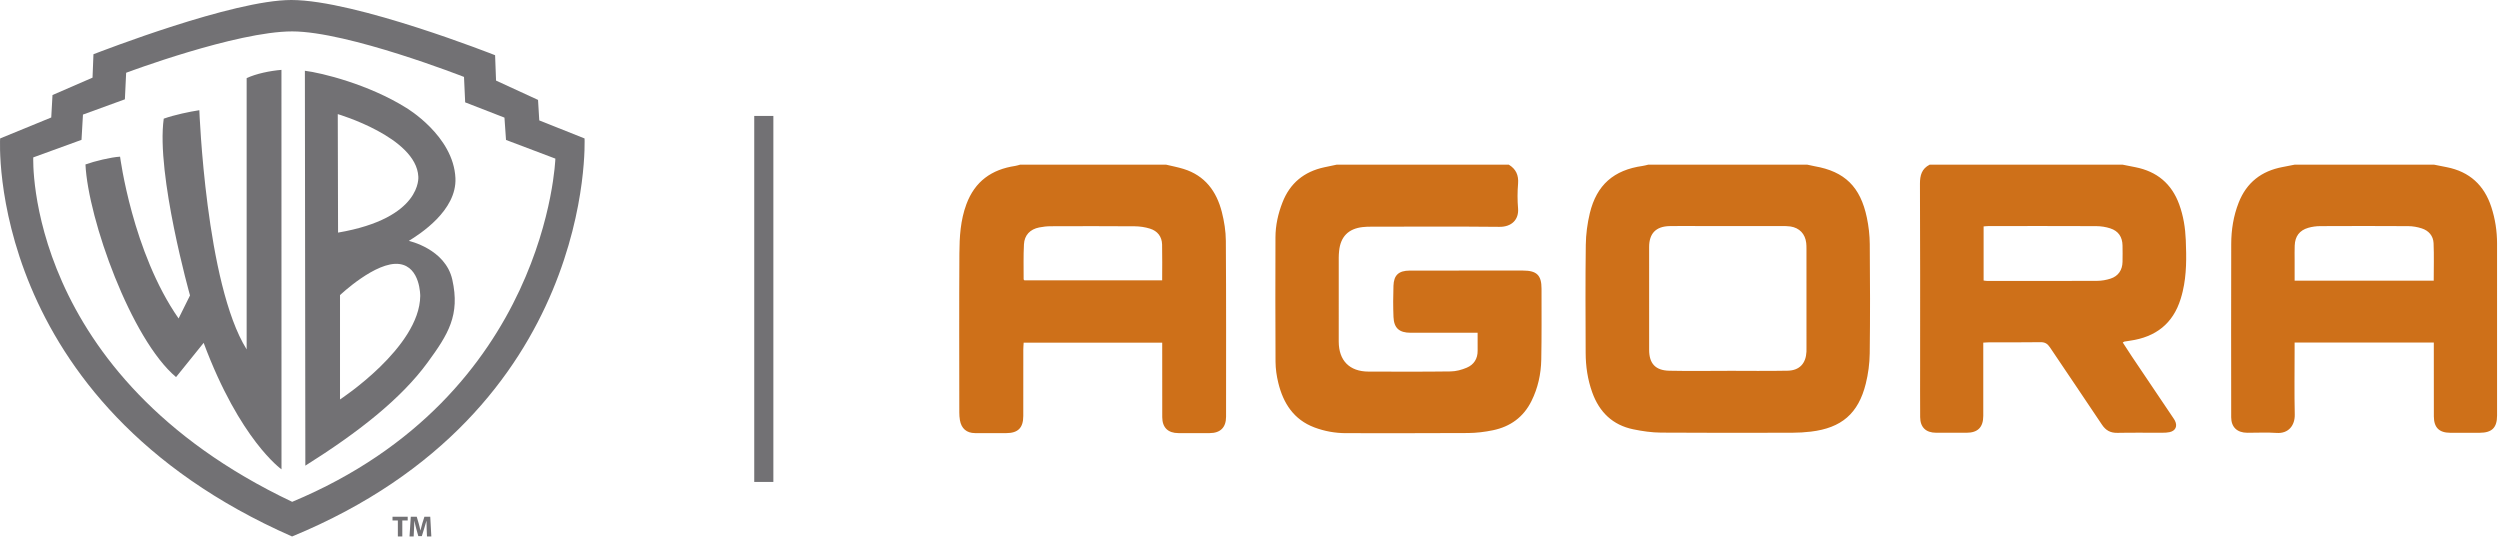
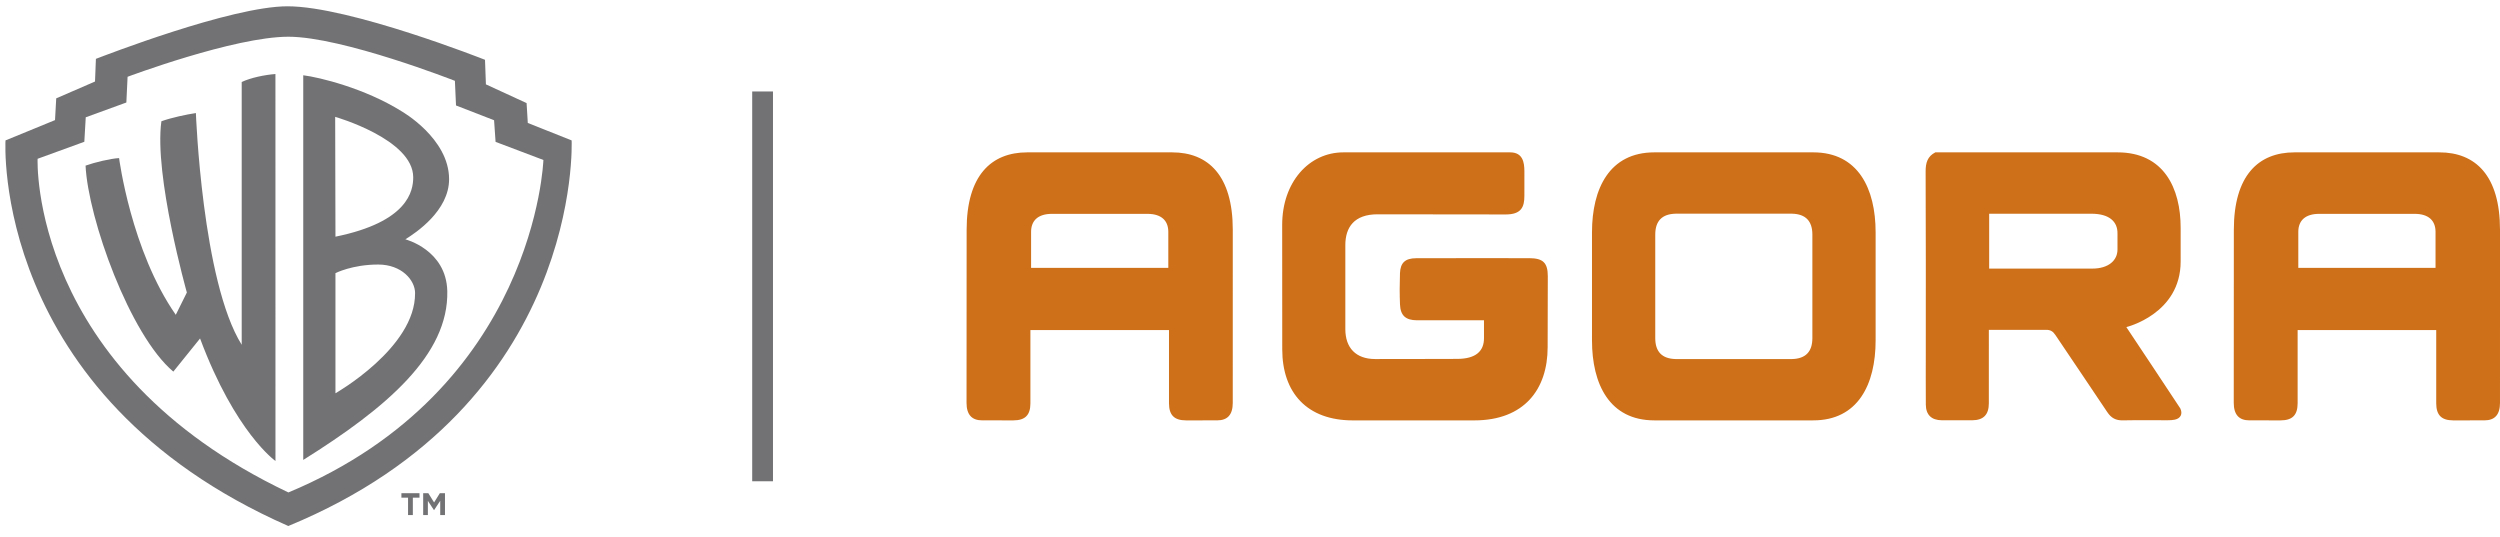
<svg xmlns="http://www.w3.org/2000/svg" width="466" height="100" viewBox="0 0 466 100">
-   <path fill="#727174" d="M140.59 21.61h3.566v68.222h-3.566zM108.96 25.807l-8.44-3.363-.23-3.82-7.827-3.603-.176-4.728S66.295 0 54.294 0C43.444 0 18.877 9.564 17.42 10.11l-.172 4.366-7.463 3.237-.232 4.185-9.53 3.908S-2.9 74.78 54.442 100c56.798-23.402 54.52-74.193 54.52-74.193M54.462 93.54C4.483 69.84 6.2 29.34 6.2 29.34l8.993-3.273.272-4.71 7.813-2.845.236-4.95s20.55-7.708 30.946-7.708 32.03 8.484 32.03 8.484l.218 4.74 7.323 2.845.29 4.163 9.2 3.48s-1.43 44.1-49.057 63.974" />
-   <path fill="#727174" d="M76.2 44.903c2.03-1.255 8.972-5.654 8.693-11.714C84.53 25.3 75.72 20.1 75.72 20.1c-7.037-4.403-15.825-6.534-18.89-6.91l.086 73.608c9.817-6.17 17.813-12.424 22.79-19.234 3.842-5.256 6.08-8.827 4.603-15.44-1.283-5.74-8.11-7.223-8.11-7.223M62.96 21.27s14.634 4.305 15.014 11.627c0 0 .84 7.758-14.96 10.46L62.96 21.27zm15.372 33.914c-.11 9.583-14.955 19.275-14.955 19.275V55.013s6.714-6.38 11.068-5.8c3.947.526 3.887 5.97 3.887 5.97M32.817 70.29c-8.365-7.03-16.395-29.444-16.887-39.636 1.717-.62 4.762-1.354 6.452-1.45 0 0 2.294 17.8 10.907 30.157l2.13-4.292s-6.348-22.55-4.898-32.95c2.064-.73 4.824-1.298 6.636-1.577 0 0 1.2 32.415 8.818 44.586V14.564c1.75-.83 4.408-1.373 6.488-1.54l.008 74.46s-7.736-5.415-14.51-23.575l-5.145 6.38zM74.16 97.018h-.995v-.7h2.83v.7H74.99V100h-.83M79.53 98.59c-.016-.44-.032-.978-.032-1.514h-.01c-.12.47-.274.996-.417 1.427l-.446 1.438h-.65l-.394-1.42c-.12-.437-.24-.96-.333-1.443h-.012c-.016.498-.038 1.066-.06 1.525l-.07 1.398h-.77l.233-3.683h1.11l.36 1.23c.12.426.23.885.312 1.316h.022c.098-.426.224-.913.35-1.322l.387-1.224H80.2L80.4 100h-.81l-.06-1.41z" />
-   <path fill-rule="evenodd" clip-rule="evenodd" fill="#CE7019" d="M281.24 30.693c1.332.81 1.857 1.955 1.73 3.537-.128 1.527-.134 3.082-.003 4.61.174 2.063-1.17 3.47-3.486 3.444-7.972-.085-15.944-.033-23.92-.03-.524 0-1.05.017-1.57.075-2.66.302-4.122 1.798-4.382 4.466-.04.4-.068.807-.068 1.21-.004 5.22-.008 10.44-.002 15.663.006 3.555 2.016 5.587 5.553 5.596 5.1.013 10.2.04 15.3-.03 1.016-.012 2.082-.302 3.023-.702 1.326-.563 2.033-1.672 2.016-3.172-.013-1.05-.003-2.1-.003-3.334H274.1c-3.723 0-7.447.003-11.17 0-2.104-.003-3.1-.867-3.184-2.947-.08-1.938-.072-3.886-.004-5.825.07-1.98.98-2.803 3.02-2.815 3.52-.02 7.043-.006 10.564-.006s7.043-.002 10.562 0c2.568.002 3.455.868 3.453 3.38-.005 4.41.038 8.824-.048 13.235-.055 2.68-.62 5.28-1.83 7.71-1.49 3.004-3.947 4.766-7.164 5.438-1.53.32-3.113.51-4.674.52-7.568.052-15.14.022-22.705.025-2.046 0-4.03-.36-5.927-1.074-3.834-1.447-5.79-4.492-6.717-8.292-.314-1.284-.51-2.632-.518-3.952-.045-7.73-.033-15.46-.012-23.19.006-2.24.492-4.407 1.303-6.49 1.397-3.603 4.036-5.752 7.794-6.56.775-.168 1.553-.328 2.33-.492h32.066zM217.355 30.693c1.09.262 2.195.466 3.262.797 3.983 1.232 6.148 4.165 7.133 8.025.443 1.744.738 3.58.748 5.376.072 10.928.042 21.855.04 32.78 0 2.004-1.054 3.055-3.056 3.06-1.94.006-3.885.006-5.827 0-1.94-.003-3.005-1.032-3.013-2.978-.02-4.17-.006-8.338-.006-12.506v-1.374H190.81c-.023.433-.067.862-.067 1.292-.005 4.13 0 8.256-.004 12.385-.004 2.2-.987 3.18-3.17 3.183-1.944 0-3.886.01-5.83-.003-1.562-.007-2.547-.853-2.813-2.422-.08-.474-.112-.962-.112-1.443-.007-9.875-.043-19.75.016-29.624.02-3.1.197-6.188 1.306-9.174 1.59-4.283 4.715-6.48 9.1-7.14.31-.045.61-.153.914-.232h27.205zm-.728 21.566c0-2.317.038-4.498-.013-6.676-.033-1.49-.86-2.528-2.254-2.965-.91-.284-1.896-.43-2.852-.437-5.212-.04-10.426-.028-15.64-.01-.722.002-1.455.084-2.163.225-1.68.332-2.75 1.423-2.84 3.14-.117 2.17-.054 4.353-.06 6.53 0 .06.09.12.147.19h25.675zM395.65 30.693l2.367.47c4.023.79 6.775 3.062 8.19 6.946.782 2.153 1.134 4.378 1.224 6.65.128 3.198.173 6.395-.57 9.54-.11.472-.237.94-.382 1.404-1.434 4.647-4.68 7.114-9.402 7.796-.36.053-.72.106-1.076.17-.074.013-.14.074-.318.172.57.875 1.125 1.75 1.7 2.61 2.552 3.793 5.108 7.583 7.66 11.376.136.2.274.404.38.62.492 1.004.092 1.864-1.012 2.105-.43.094-.883.108-1.326.11-2.795.01-5.588-.036-8.38.022-1.31.027-2.18-.44-2.913-1.545-3.194-4.82-6.476-9.59-9.688-14.4-.455-.68-.928-.97-1.762-.956-3.115.05-6.234.02-9.35.022-.396 0-.79.035-1.31.062v1.386c0 4.088.005 8.177 0 12.266-.003 2.117-1.02 3.142-3.103 3.146-1.902.005-3.803.008-5.705-.002-1.893-.008-2.945-1.022-2.957-2.91-.023-3.196-.008-6.394-.008-9.592 0-11.293.027-22.586-.03-33.88-.007-1.608.335-2.837 1.82-3.59h35.953zM369.744 52.29c.29.034.488.076.686.076 6.83.004 13.662.017 20.494-.016.834-.004 1.695-.16 2.492-.418 1.438-.466 2.197-1.603 2.223-3.126.02-1.01.02-2.02 0-3.03-.026-1.603-.76-2.716-2.284-3.21-.83-.27-1.738-.41-2.61-.415-6.67-.03-13.34-.018-20.01-.014-.313 0-.624.04-.99.065v10.09zM336.867 30.693c.467.1.934.213 1.404.297 5.57.977 8.503 3.808 9.71 9.566.338 1.613.53 3.283.543 4.932.06 6.798.078 13.597-.008 20.394-.023 1.883-.28 3.804-.734 5.632-1.386 5.58-4.528 8.264-10.253 8.943-1.12.133-2.258.2-3.39.203-8.173.017-16.347.043-24.52-.02-1.723-.012-3.467-.265-5.162-.613-3.855-.79-6.336-3.202-7.658-6.87-.86-2.39-1.225-4.864-1.232-7.385-.025-6.718-.064-13.436.025-20.15.025-1.966.29-3.966.748-5.876 1.273-5.28 4.47-8.057 9.848-8.818.354-.05.697-.153 1.045-.234h29.637zM321.95 69.125v-.007c3.76 0 7.522.056 11.284-.02 2.2-.047 3.39-1.362 3.49-3.55.008-.202.004-.404.004-.606 0-6.188 0-12.377-.002-18.565 0-.362-.006-.73-.047-1.09-.19-1.686-1.26-2.817-2.937-3.073-.516-.08-1.05-.075-1.572-.075-5.218-.006-10.435-.005-15.653-.004-1.78 0-3.56-.035-5.338.01-2.522.066-3.778 1.375-3.782 3.892-.006 6.39-.006 12.78.002 19.172.002 2.552 1.172 3.84 3.754 3.896 3.598.077 7.198.02 10.797.02M453.705 30.693c.787.158 1.576.316 2.367.47 4.24.837 6.982 3.34 8.314 7.437.72 2.215 1.066 4.48 1.066 6.803.004 10.683.004 21.365.002 32.048-.002 2.276-.955 3.216-3.262 3.22-1.82.003-3.64.005-5.463 0-2.06-.008-3.046-.96-3.058-3.048-.02-4.128-.008-8.255-.008-12.382v-1.396h-25.947v1.286c0 4.046-.064 8.094.027 12.14.045 1.99-1.14 3.59-3.393 3.427-1.81-.132-3.638-.02-5.458-.03-1.883-.01-2.996-1.044-2.998-2.89-.016-10.763-.02-21.526.006-32.29.006-2.645.414-5.237 1.39-7.72 1.472-3.755 4.253-5.892 8.173-6.632.748-.142 1.5-.295 2.248-.44h25.995zm-.06 21.63c0-2.41.072-4.708-.027-6.997-.06-1.37-.91-2.345-2.22-2.76-.796-.254-1.657-.41-2.49-.414-5.462-.035-10.923-.03-16.384-.004-.76.004-1.54.105-2.27.317-1.64.478-2.457 1.59-2.52 3.304-.038.886-.015 1.778-.015 2.667v3.885h25.925z" />
+   <path fill="#727174" d="M140.21 17.05h3.875v72.657h-3.875zM106.555 26.176l-8.175-3.26-.224-3.7-7.582-3.49-.17-4.58s-25.18-9.972-36.806-9.972c-10.51 0-34.31 9.268-35.72 9.795l-.168 4.228-7.23 3.135-.224 4.054-9.23 3.788S-1.81 73.617 53.74 98.048c55.02-22.67 52.813-71.872 52.813-71.872M53.76 91.792C5.343 68.832 7.008 29.598 7.008 29.598l8.71-3.17.264-4.565 7.57-2.756.23-4.795s19.907-7.466 29.98-7.466c10.07 0 31.03 8.22 31.03 8.22l.21 4.593 7.094 2.753.28 4.033 8.913 3.373c0-.002-1.386 42.72-47.526 61.972" />
+   <path fill="#727174" d="M75.555 44.61C77.52 43.39 83.71 39.28 83.71 33.4c0-7.647-8.885-12.677-8.885-12.677-6.817-4.267-15.33-6.33-18.3-6.693v71.7c15.527-9.714 27.123-19.584 26.85-31.472-.18-7.694-7.82-9.65-7.82-9.65zM62.478 21.78s14.545 4.16 14.545 11.263c0 2.518-.92 8.314-14.494 11.074l-.052-22.337zm14.89 32.854c.106 10.185-14.84 18.673-14.84 18.673V50.915s3.116-1.606 7.973-1.606c4.39 0 6.87 2.936 6.87 5.324M32.308 69.27c-8.104-6.812-15.883-28.525-16.36-38.397 1.664-.6 4.614-1.313 6.25-1.405 0 0 2.224 17.242 10.567 29.213l2.065-4.157S28.68 32.68 30.084 22.6c2-.706 4.673-1.256 6.43-1.526 0 0 1.16 31.4 8.54 43.192v-48.98c1.696-.804 4.27-1.33 6.286-1.49l.008 72.13s-7.494-5.246-14.056-22.838l-4.984 6.18z" />
+   <path fill-rule="evenodd" clip-rule="evenodd" fill="#CE7019" d="M281.49 28.4c2.34 0 2.657 1.84 2.657 3.532l-.002 4.602c0 2.07-.596 3.44-3.48 3.44-7.96 0-15.92-.028-23.88-.028-4.356 0-6.015 2.412-6.015 5.74v15.653c0 3.55 2.012 5.577 5.542 5.586 5.092.014 10.184-.028 15.275-.028 3.564 0 5.03-1.477 5.03-3.87 0-1.05-.003-2.097-.003-3.327 0 0-8.757.004-12.475 0-2.102-.002-3.095-.865-3.18-2.94-.08-1.938-.072-3.882-.004-5.818.07-1.975.98-2.798 3.016-2.81 3.516-.023 17.578-.01 21.092-.007 2.563.002 3.45.867 3.447 3.375-.003 4.403-.03 8.81-.03 13.213 0 7.854-4.366 13.647-13.664 13.647H252.15c-8.44 0-13.14-5.066-13.14-13.27 0-7.72-.012-15.45-.012-23.17 0-8 5.032-13.52 11.41-13.52h31.083zM229.79 42.84c0-10.15-4.598-14.44-11.3-14.44h-27.01c-6.702 0-11.3 4.29-11.3 14.44 0 9.86-.017 22.394-.017 32.253 0 2.22 1.002 3.262 2.922 3.262 1.94 0 3.878.004 5.818.002 2.18-.002 3.162-.98 3.165-3.18.004-4.12 0-13.652 0-13.652H217.9s-.005 9.533 0 13.653c.003 2.197.985 3.177 3.165 3.18 1.94 0 3.88-.003 5.817-.003 1.92 0 2.904-1.042 2.904-3.262l.003-32.252zm-12.018 7.09h-25.577v-6.71c0-2.094 1.284-3.358 3.897-3.358h17.785c2.613 0 3.896 1.264 3.896 3.358v6.71zM394.71 28.4c8.643 0 11.763 6.7 11.763 14.046v6.293c0 9.808-10.124 12.23-10.124 12.23s9.947 14.937 10.054 15.153c.49 1.002.092 1.86-1.01 2.102-.43.094-.883.107-1.325.11-2.79.01-5.58-.037-8.366.02-1.31.03-2.176-.437-2.908-1.54-3.19-4.814-6.467-9.573-9.674-14.378-.454-.68-.928-.968-1.76-.954H370.72s.004 9.63-.002 13.713c-.002 2.113-1.016 3.136-3.095 3.142-1.9.005-3.798.008-5.697-.002-1.89-.01-2.94-1.02-2.952-2.904-.022-3.192-.007-6.385-.007-9.578 0-11.274.026-22.595-.03-33.87-.008-1.606.334-2.832 1.817-3.586h33.956zm-23.928 21.667h19.21c3.087 0 4.706-1.57 4.706-3.538l.002-3.072c0-2.09-1.44-3.62-4.89-3.62h-19.028v10.23zM349.615 43.302c0-8.17-3.27-14.903-11.623-14.903H308.37c-8.352 0-11.623 6.73-11.623 14.902v20.154c0 8.17 3.27 14.902 11.623 14.902h29.622c8.354 0 11.623-6.73 11.623-14.902V43.302zm-11.79 19.738c-.003 2.514-1.258 3.82-3.774 3.886h-21.736c-2.52-.066-3.77-1.372-3.775-3.886-.005-3.212-.005-16.112 0-19.323.003-2.514 1.256-3.82 3.774-3.885h21.737c2.518.065 3.772 1.372 3.776 3.885.002 3.21.002 16.11 0 19.323zM466 42.84c0-10.15-4.598-14.44-11.3-14.44h-27.012c-6.7 0-11.3 4.29-11.3 14.44 0 9.86-.017 22.394-.017 32.253 0 2.22 1.004 3.262 2.923 3.262 1.94 0 3.88.004 5.82.002 2.18-.002 3.16-.98 3.163-3.18.004-4.12 0-13.652 0-13.652h25.835s-.005 9.533 0 13.653c.003 2.197.984 3.177 3.164 3.18 1.94 0 3.88-.003 5.818-.003 1.92 0 2.904-1.042 2.904-3.262.002-9.86.004-22.394.004-32.252zm-12.017 7.09h-25.58v-6.71c0-2.094 1.285-3.358 3.898-3.358h17.787c2.612 0 3.896 1.264 3.896 3.358v6.71z" />
+   <g fill="#727174">
+     <path d="M76.955 92.763v3.24h-.895v-3.24h-1.237v-.825h3.37v.825h-1.238zM82.057 96.004V93.35l-1.144 1.736h-.023l-1.133-1.72v2.638h-.877v-4.066h.964l1.07 1.72 1.068-1.72h.964v4.066h-.89z" />
+   </g>
</svg>
